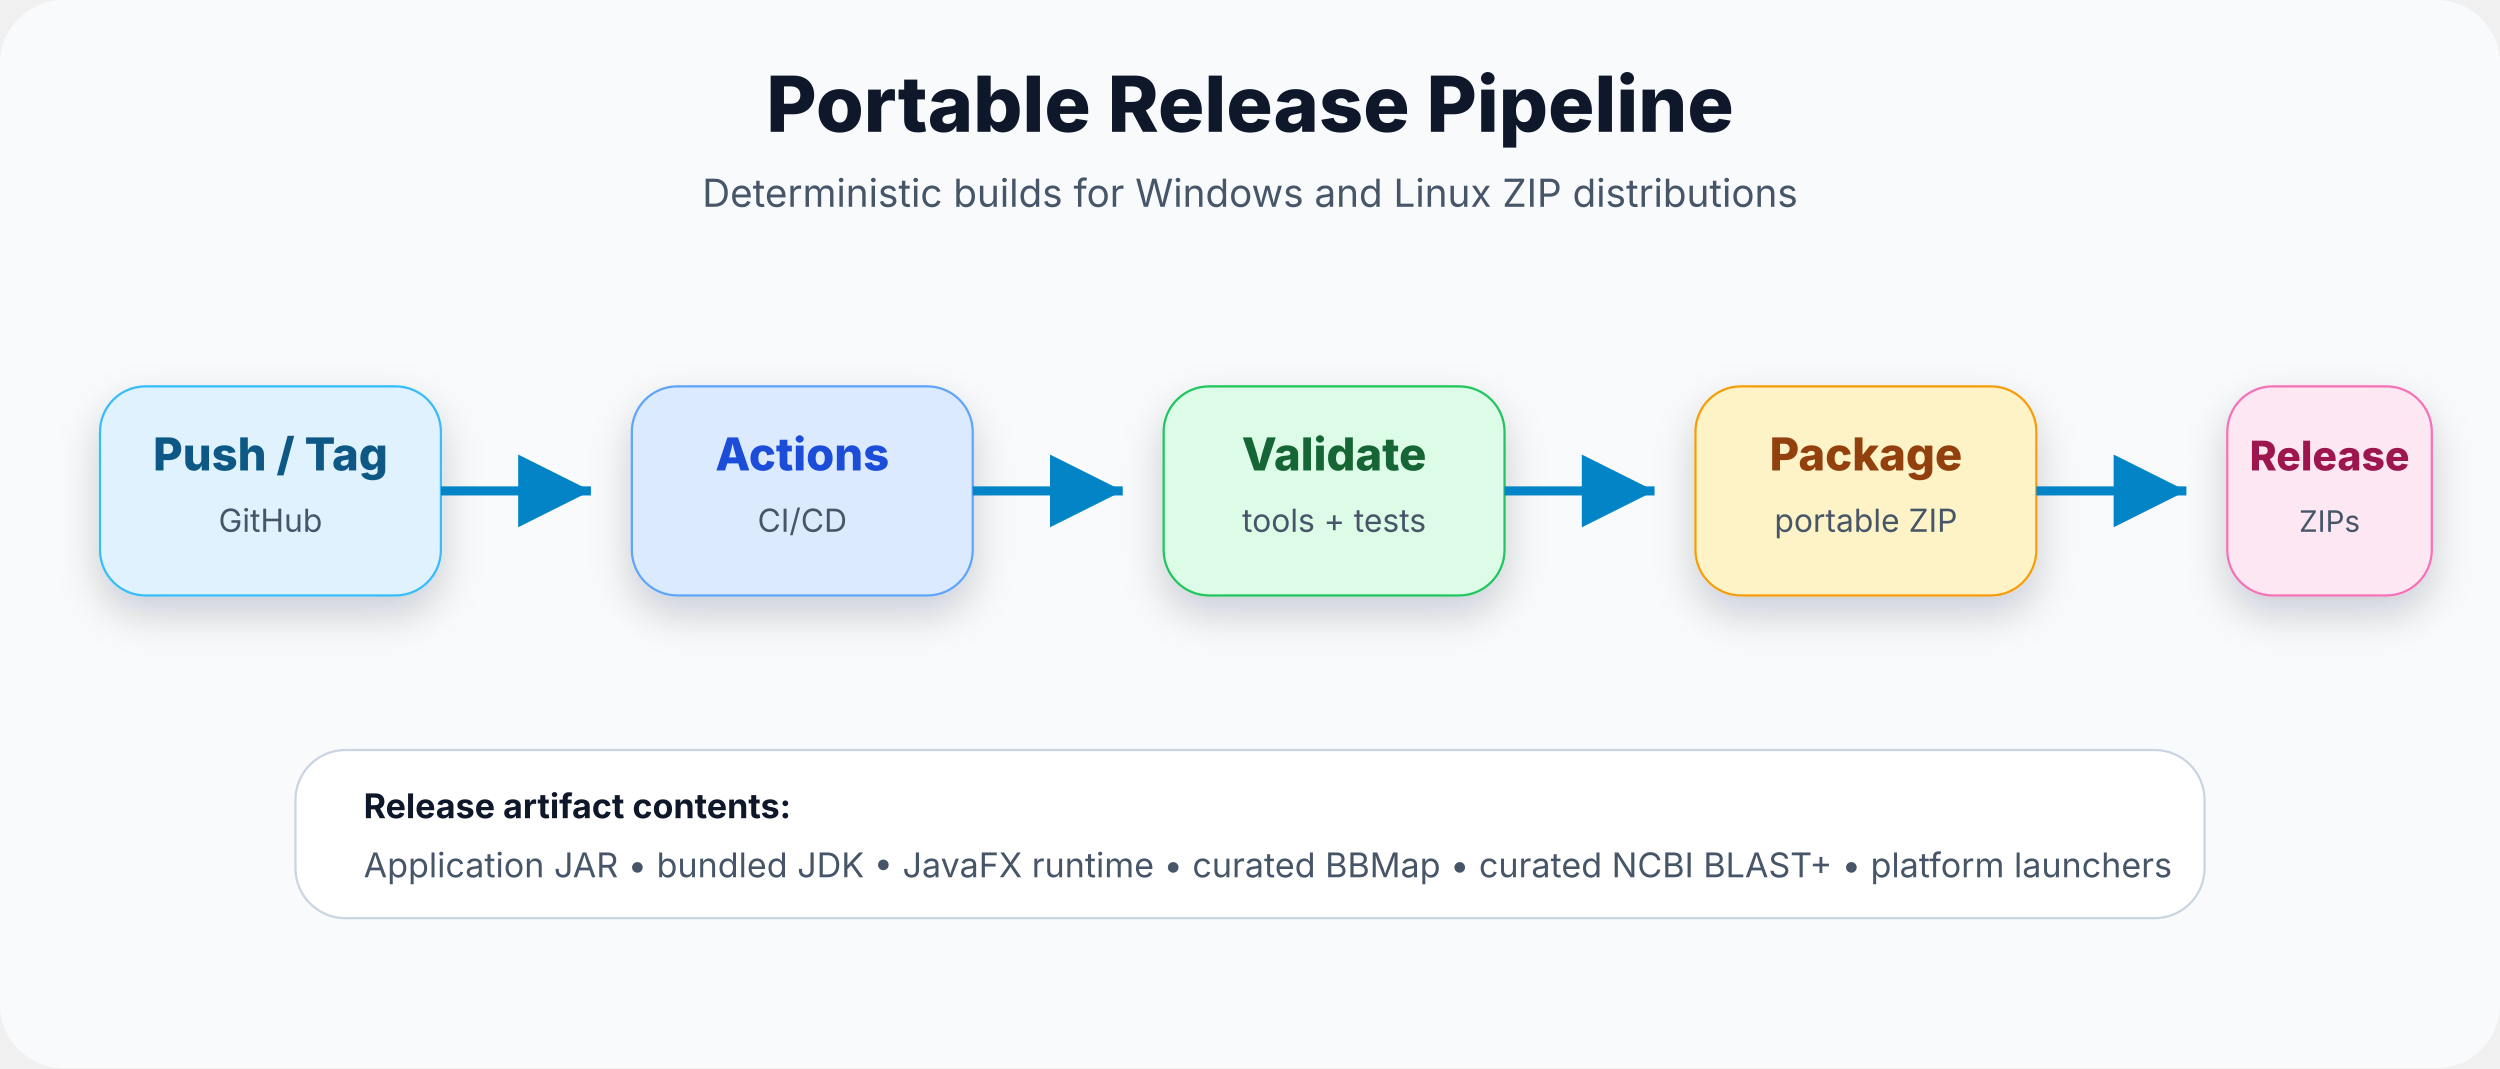
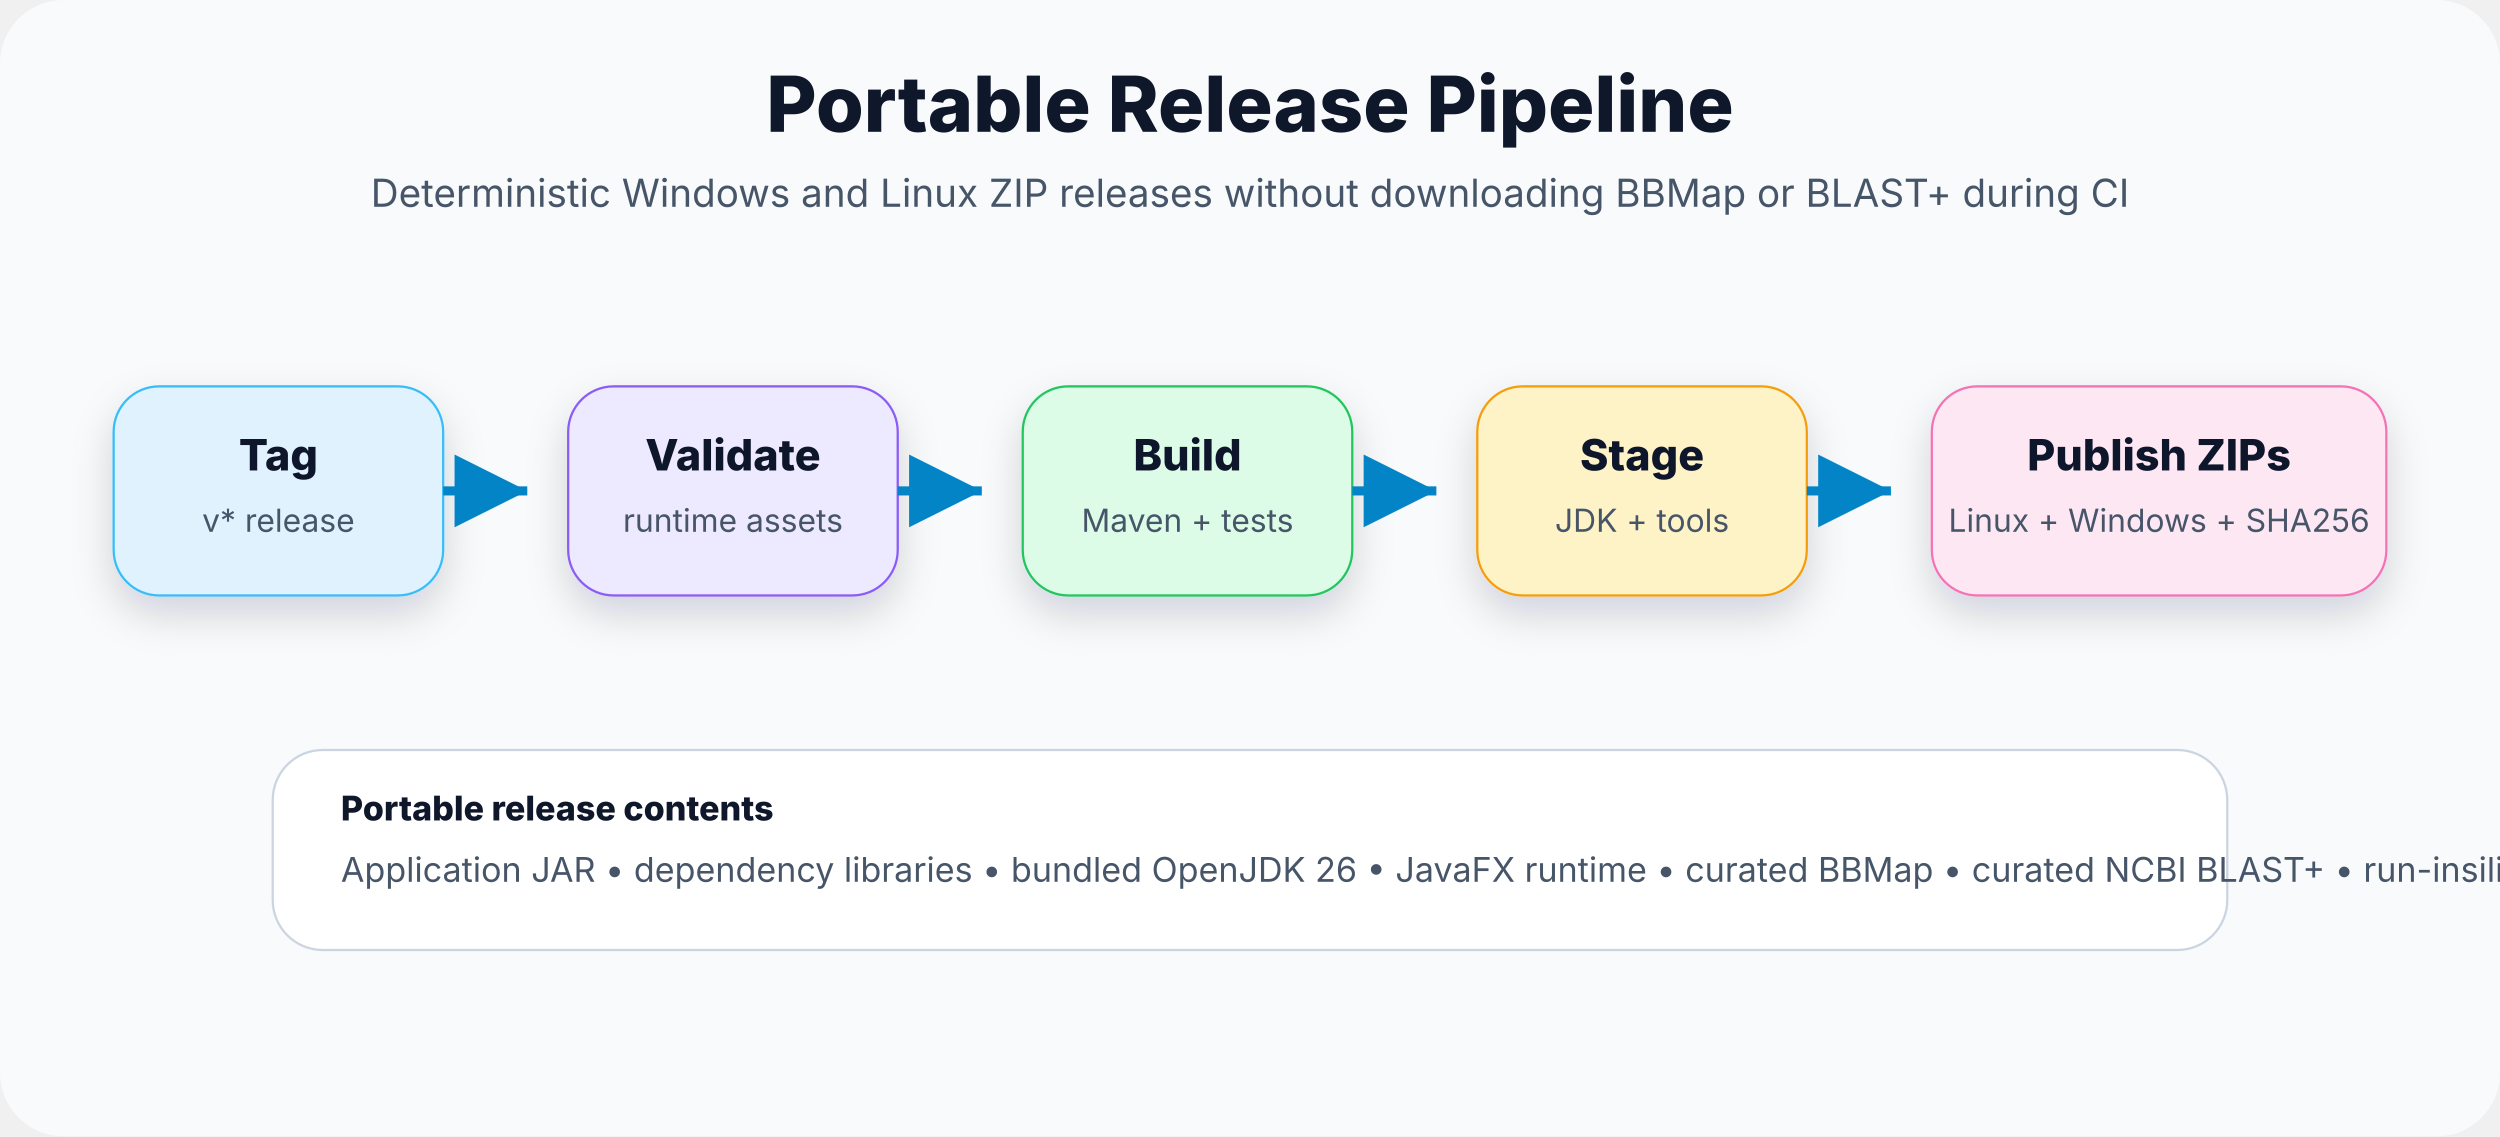
- <svg xmlns="http://www.w3.org/2000/svg" width="1100" height="470" viewBox="0 0 1100 470" role="img" aria-labelledby="title desc">
+ <svg xmlns="http://www.w3.org/2000/svg" width="1100" height="500" viewBox="0 0 1100 500" role="img" aria-labelledby="title desc">
  <defs>
    <filter id="shadow" x="-20%" y="-20%" width="140%" height="160%">
-       <feDropShadow dx="0" dy="8" stdDeviation="9" flood-color="#0F172A" flood-opacity="0.18" />
+       <feDropShadow dx="0" dy="8" stdDeviation="9" flood-color="#0F172A" flood-opacity="0.16" />
    </filter>
    <marker id="arrow" markerWidth="12" markerHeight="12" refX="10" refY="6" orient="auto">
      <path d="M2 2 L10 6 L2 10 Z" fill="#0284C7" />
    </marker>
+     <style>
+       .title{font:800 34px Inter,Segoe UI,Arial,sans-serif;fill:#0F172A}.sub{font:17px Inter,Segoe UI,Arial,sans-serif;fill:#475569}.label{font:800 19px Inter,Segoe UI,Arial,sans-serif;fill:#0F172A}.small{font:14px Inter,Segoe UI,Arial,sans-serif;fill:#475569}.blue{fill:#E0F2FE;stroke:#38BDF8}.green{fill:#DCFCE7;stroke:#22C55E}.amber{fill:#FEF3C7;stroke:#F59E0B}.rose{fill:#FCE7F3;stroke:#F472B6}.violet{fill:#EDE9FE;stroke:#8B5CF6}.line{stroke:#0284C7;stroke-width:4;fill:none}
+     </style>
  </defs>
-   <rect width="1100" height="470" rx="28" fill="#F8FAFC" />
-   <text x="550" y="58" text-anchor="middle" font-family="Inter, Segoe UI, Arial, sans-serif" font-size="34" font-weight="800" fill="#0F172A">Portable Release Pipeline</text>
-   <text x="550" y="91" text-anchor="middle" font-family="Inter, Segoe UI, Arial, sans-serif" font-size="17" fill="#475569">Deterministic builds for Windows and Linux ZIP distributions</text>
-   <g font-family="Inter, Segoe UI, Arial, sans-serif" text-anchor="middle">
-     <g filter="url(#shadow)">
-       <rect x="44" y="170" width="150" height="92" rx="20" fill="#E0F2FE" stroke="#38BDF8" />
-       <text x="119" y="207" font-size="20" font-weight="800" fill="#075985">Push / Tag</text>
-       <text x="119" y="234" font-size="14" fill="#475569">GitHub</text>
-     </g>
-     <line x1="194" y1="216" x2="260" y2="216" stroke="#0284C7" stroke-width="4" marker-end="url(#arrow)" />
-     <g filter="url(#shadow)">
-       <rect x="278" y="170" width="150" height="92" rx="20" fill="#DBEAFE" stroke="#60A5FA" />
-       <text x="353" y="207" font-size="20" font-weight="800" fill="#1D4ED8">Actions</text>
-       <text x="353" y="234" font-size="14" fill="#475569">CI/CD</text>
-     </g>
-     <line x1="428" y1="216" x2="494" y2="216" stroke="#0284C7" stroke-width="4" marker-end="url(#arrow)" />
-     <g filter="url(#shadow)">
-       <rect x="512" y="170" width="150" height="92" rx="20" fill="#DCFCE7" stroke="#22C55E" />
-       <text x="587" y="207" font-size="20" font-weight="800" fill="#166534">Validate</text>
-       <text x="587" y="234" font-size="14" fill="#475569">tools + tests</text>
-     </g>
-     <line x1="662" y1="216" x2="728" y2="216" stroke="#0284C7" stroke-width="4" marker-end="url(#arrow)" />
-     <g filter="url(#shadow)">
-       <rect x="746" y="170" width="150" height="92" rx="20" fill="#FEF3C7" stroke="#F59E0B" />
-       <text x="821" y="207" font-size="20" font-weight="800" fill="#92400E">Package</text>
-       <text x="821" y="234" font-size="14" fill="#475569">portable ZIP</text>
-     </g>
-     <line x1="896" y1="216" x2="962" y2="216" stroke="#0284C7" stroke-width="4" marker-end="url(#arrow)" />
-     <g filter="url(#shadow)">
-       <rect x="980" y="170" width="90" height="92" rx="20" fill="#FCE7F3" stroke="#F472B6" />
-       <text x="1025" y="207" font-size="18" font-weight="800" fill="#9D174D">Release</text>
-       <text x="1025" y="234" font-size="13" fill="#475569">ZIPs</text>
-     </g>
+   <rect width="1100" height="500" rx="28" fill="#F8FAFC" />
+   <text x="550" y="58" text-anchor="middle" class="title">Portable Release Pipeline</text>
+   <text x="550" y="91" text-anchor="middle" class="sub">Deterministic Windows and Linux ZIP releases without downloading BBMap or BLAST+ during CI</text>
+   <g text-anchor="middle" font-family="Inter, Segoe UI, Arial, sans-serif" filter="url(#shadow)">
+     <rect x="50" y="170" width="145" height="92" rx="20" class="blue" />
+     <text x="122.5" y="207" class="label">Tag</text>
+     <text x="122.5" y="234" class="small">v* release</text>
+     <rect x="250" y="170" width="145" height="92" rx="20" class="violet" />
+     <text x="322.5" y="207" class="label">Validate</text>
+     <text x="322.5" y="234" class="small">runtime assets</text>
+     <rect x="450" y="170" width="145" height="92" rx="20" class="green" />
+     <text x="522.5" y="207" class="label">Build</text>
+     <text x="522.5" y="234" class="small">Maven + tests</text>
+     <rect x="650" y="170" width="145" height="92" rx="20" class="amber" />
+     <text x="722.5" y="207" class="label">Stage</text>
+     <text x="722.5" y="234" class="small">JDK + tools</text>
+     <rect x="850" y="170" width="200" height="92" rx="20" class="rose" />
+     <text x="950" y="207" class="label">Publish ZIPs</text>
+     <text x="950" y="234" class="small">Linux + Windows + SHA256</text>
  </g>
+   <line x1="195" y1="216" x2="232" y2="216" class="line" marker-end="url(#arrow)" />
+   <line x1="395" y1="216" x2="432" y2="216" class="line" marker-end="url(#arrow)" />
+   <line x1="595" y1="216" x2="632" y2="216" class="line" marker-end="url(#arrow)" />
+   <line x1="795" y1="216" x2="832" y2="216" class="line" marker-end="url(#arrow)" />
  <g font-family="Inter, Segoe UI, Arial, sans-serif" font-size="15" fill="#475569">
-     <rect x="130" y="330" width="840" height="74" rx="22" fill="#FFFFFF" stroke="#CBD5E1" />
-     <text x="160" y="360" font-weight="700" fill="#0F172A">Release artifact contents:</text>
-     <text x="160" y="386">Application JAR • bundled JDK • JavaFX runtime • curated BBMap • curated NCBI BLAST+ • platform launchers</text>
+     <rect x="120" y="330" width="860" height="88" rx="22" fill="#FFFFFF" stroke="#CBD5E1" />
+     <text x="150" y="361" font-weight="800" fill="#0F172A">Portable release contents</text>
+     <text x="150" y="388">Application JAR • dependency libraries • bundled OpenJDK 26 • JavaFX runtime • curated BBMap • curated NCBI BLAST+ • run-insilicoPCR launchers</text>
  </g>
</svg>
